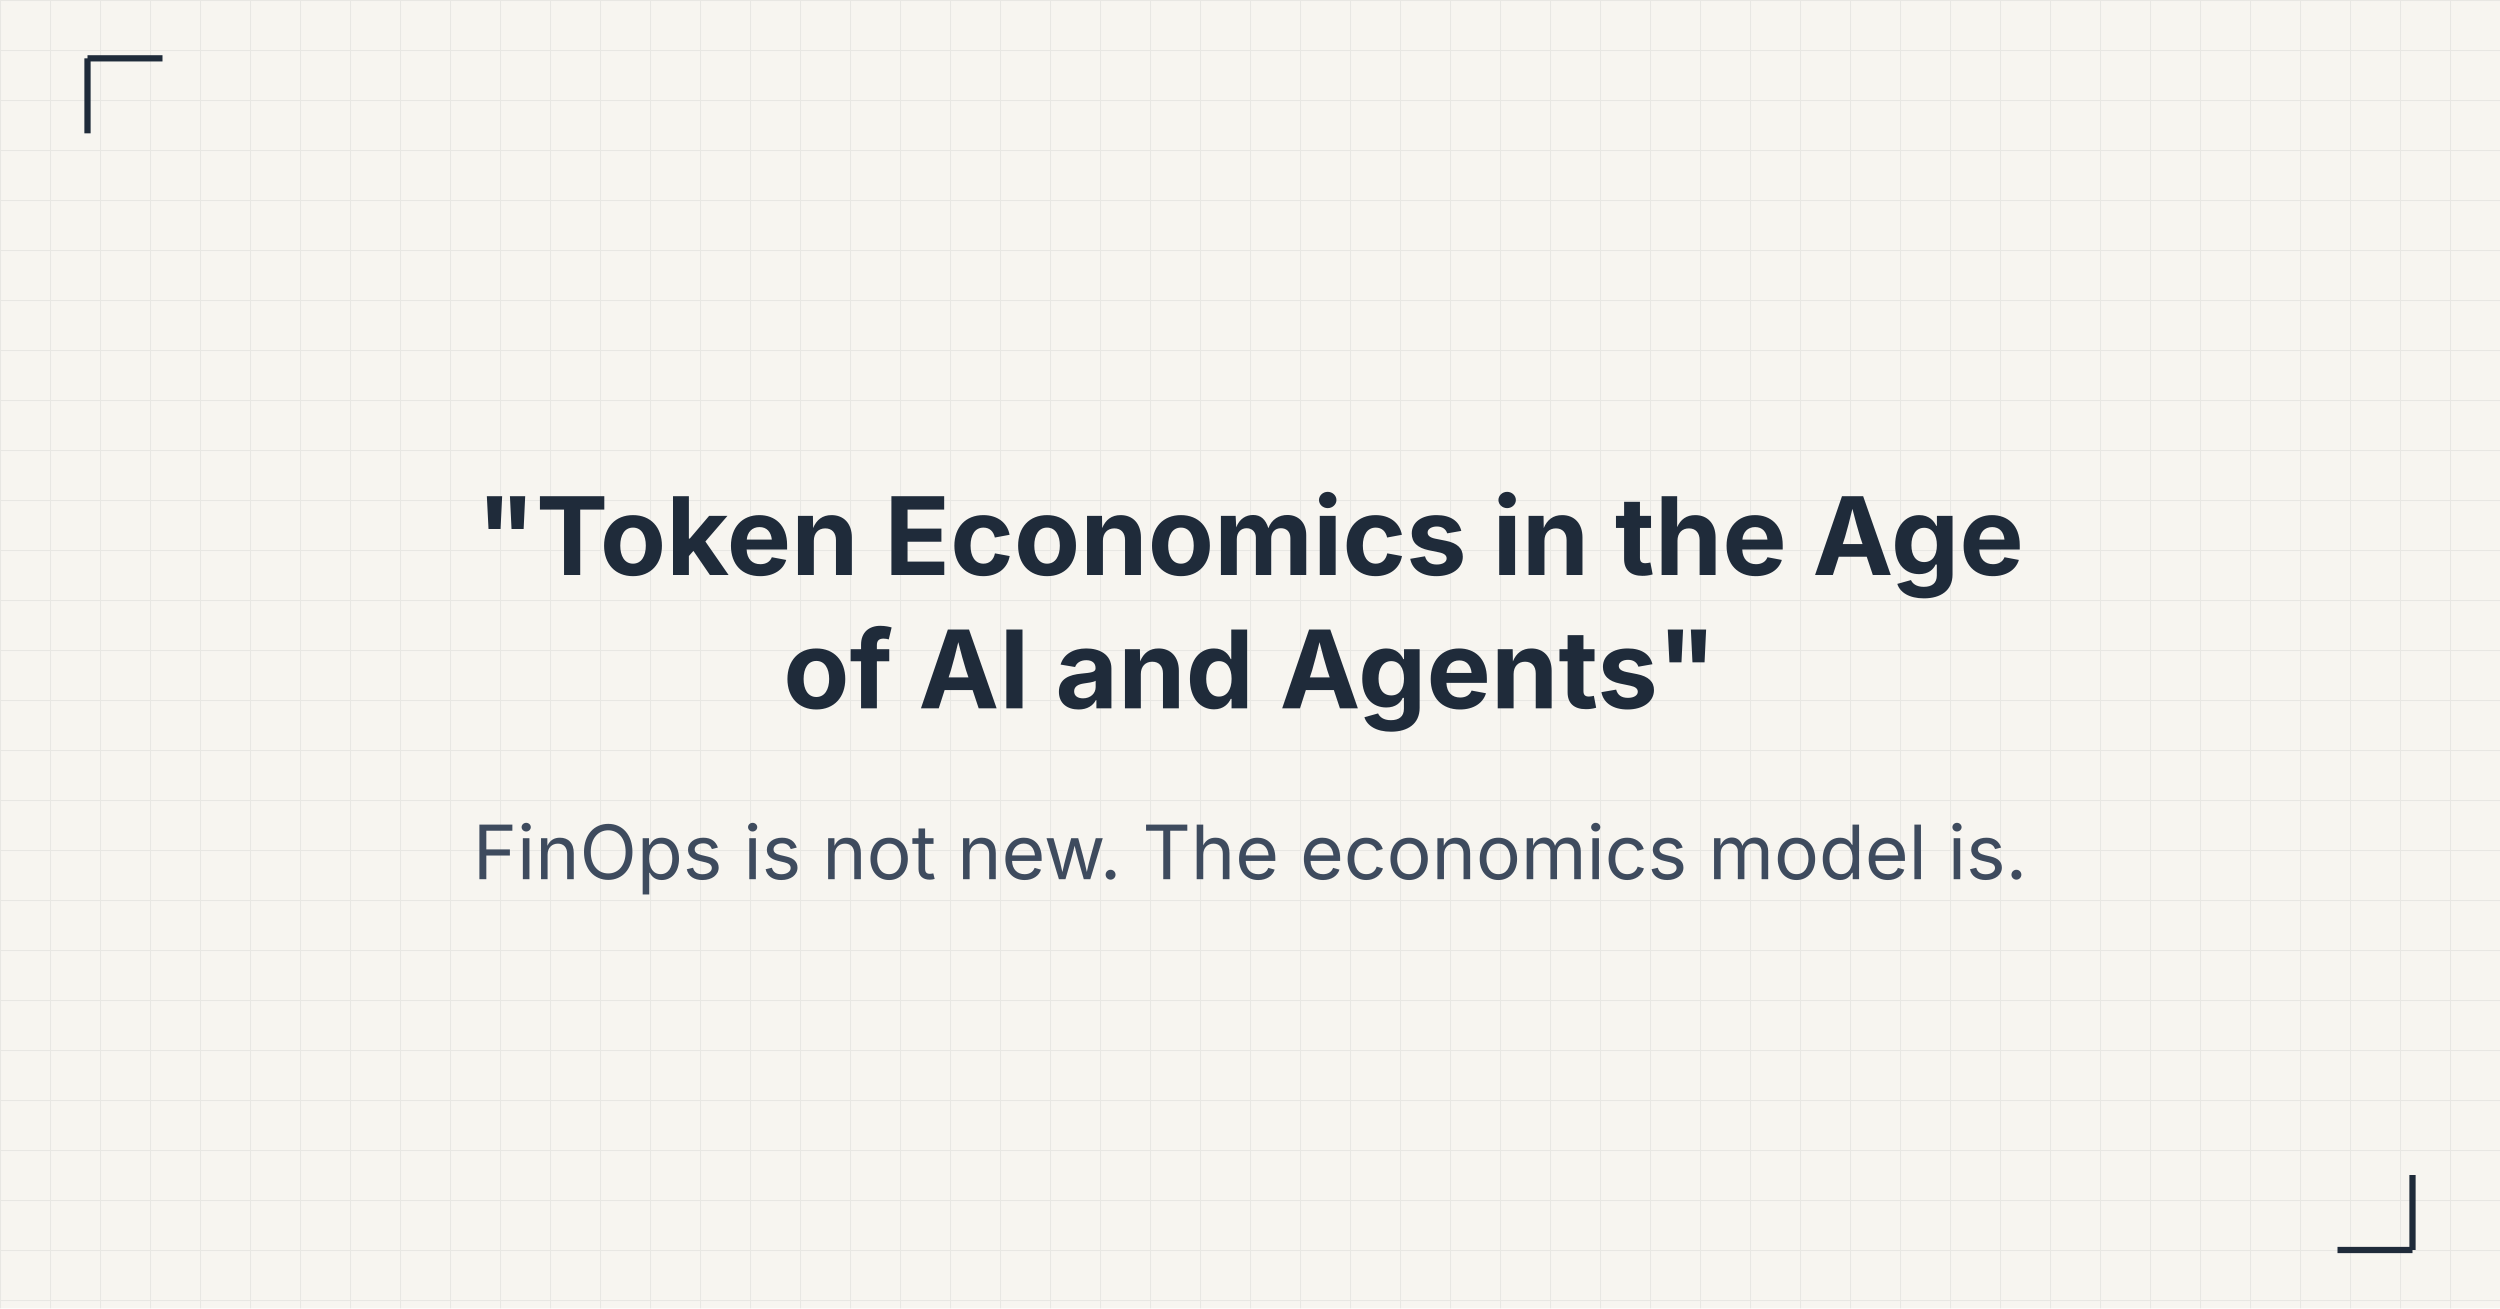
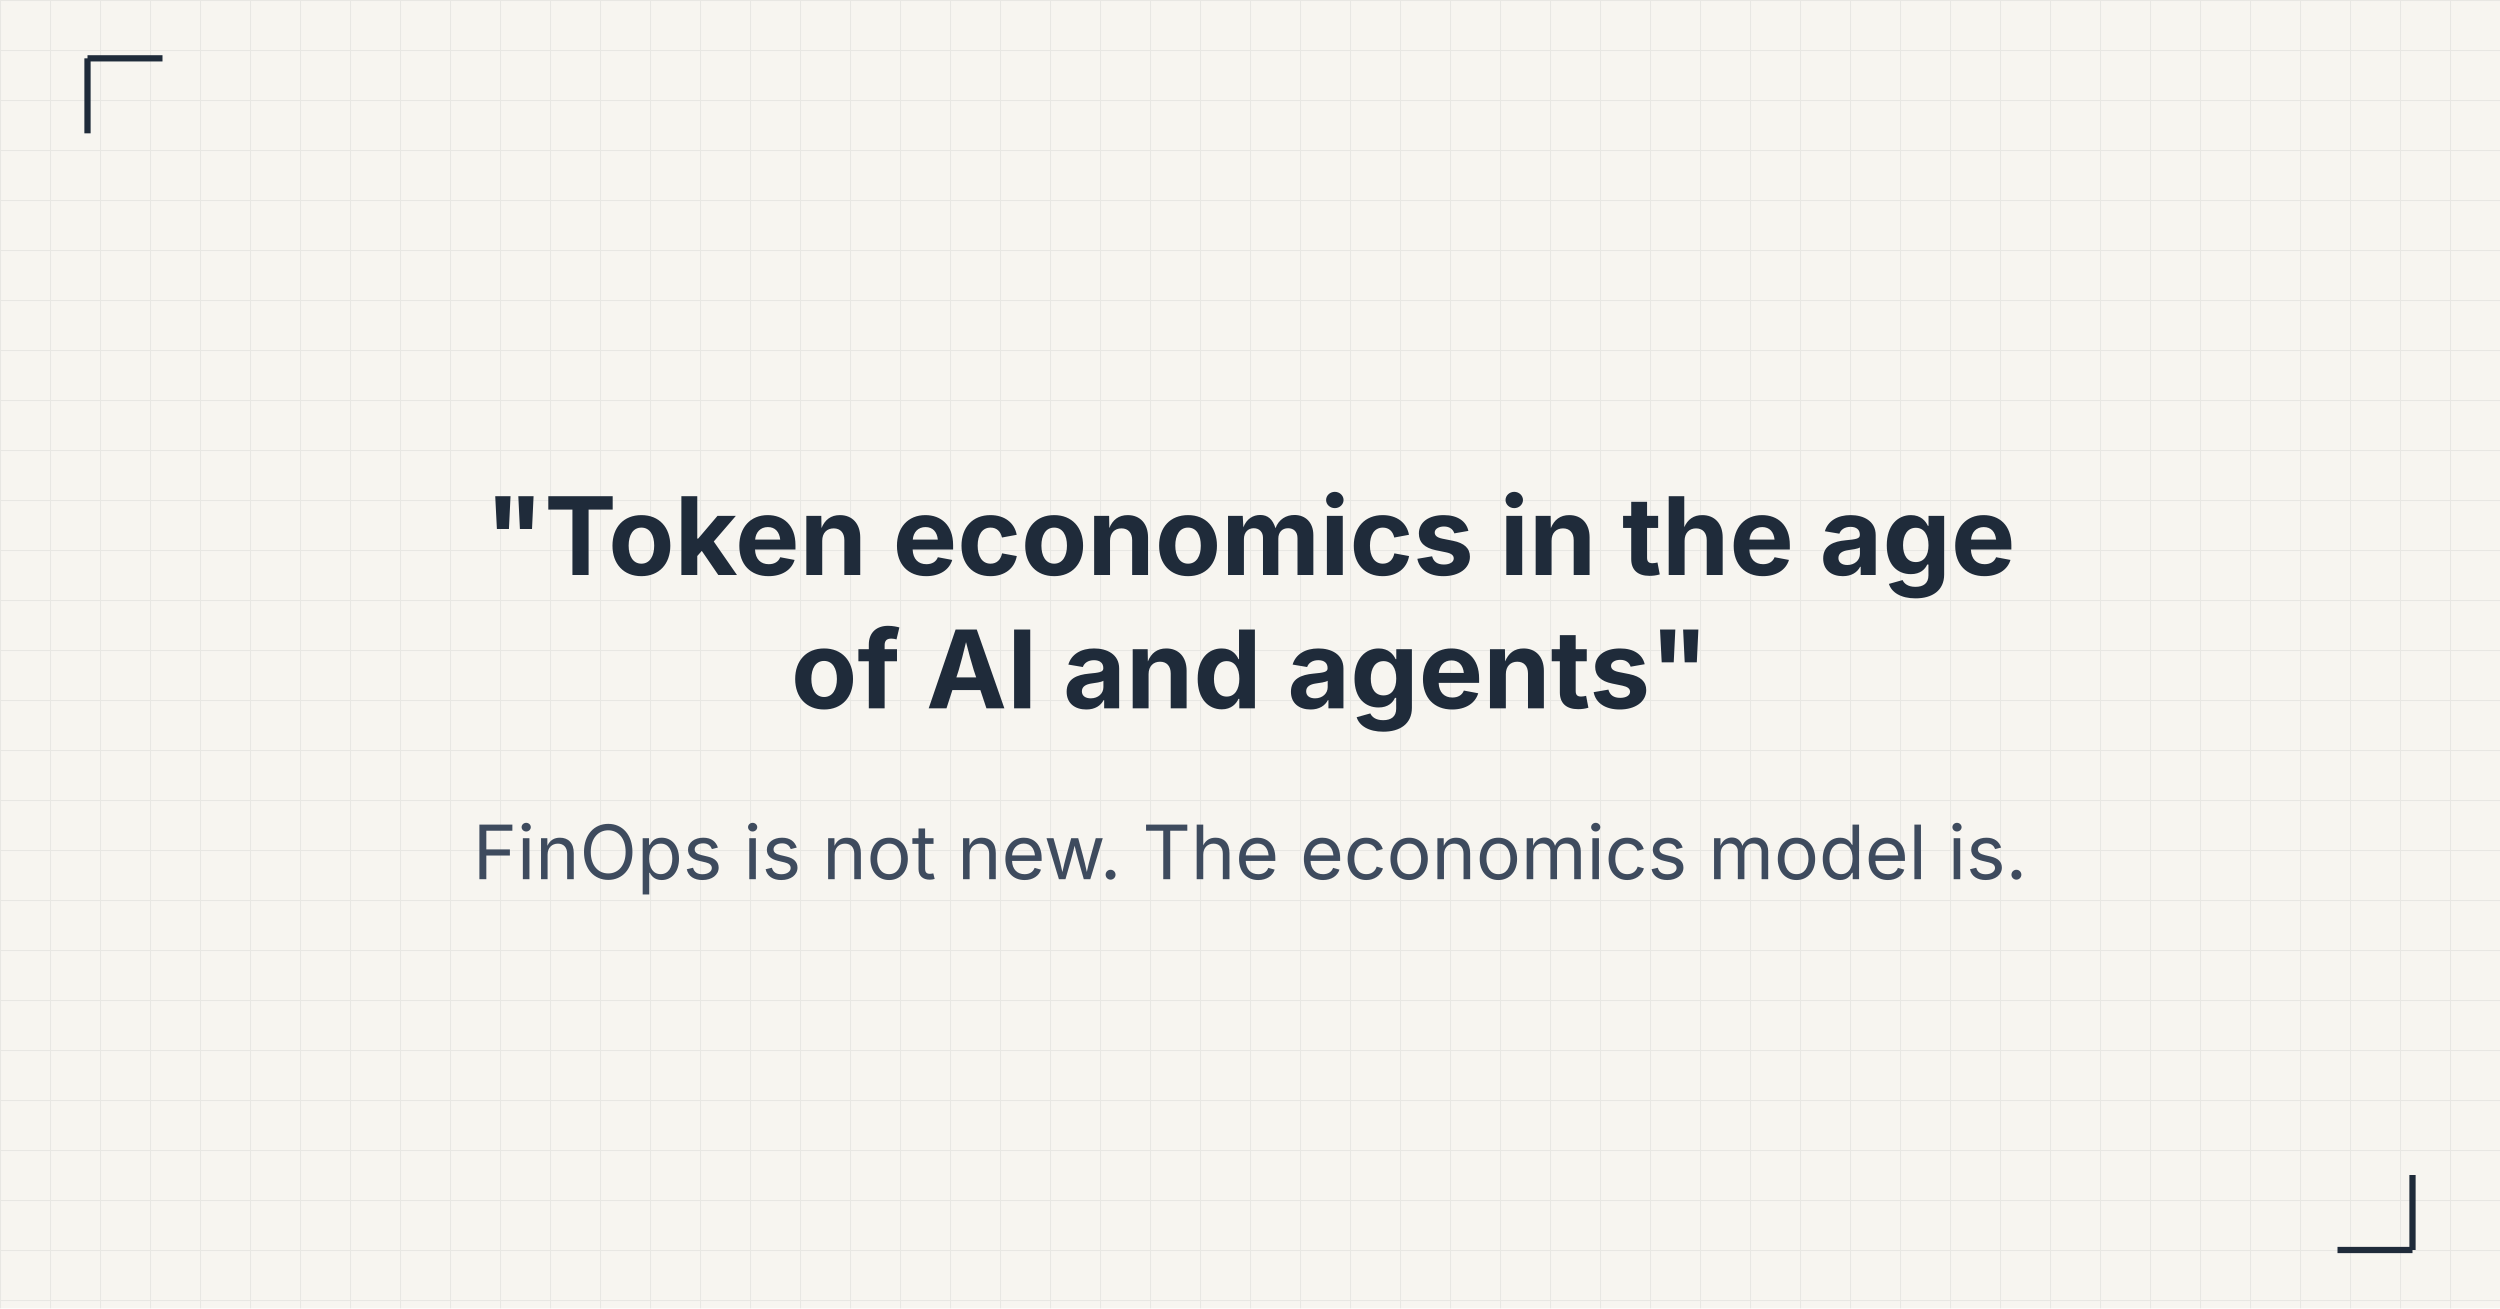
<svg xmlns="http://www.w3.org/2000/svg" width="1200" height="628" viewBox="0 0 1200 628">
  <defs>
    <pattern id="grid" width="24" height="24" patternUnits="userSpaceOnUse">
      <path d="M 24 0 L 0 0 0 24" fill="none" stroke="#e8e7e3" stroke-width="1" />
    </pattern>
  </defs>
  <rect width="1200" height="628" fill="#f7f5f0" />
  <rect width="1200" height="628" fill="url(#grid)" />
  <path d="M42 28 H78 M42 28 V64" stroke="#1f2b3a" stroke-width="3" fill="none" />
  <path d="M1158 600 H1122 M1158 600 V564" stroke="#1f2b3a" stroke-width="3" fill="none" />
  <text x="600" y="276" text-anchor="middle" font-family="Inter, Arial, sans-serif" font-size="52" font-weight="700" fill="#1f2b3a">
-     "Token Economics in the Age
+     "Token economics in the age
  </text>
  <text x="600" y="340" text-anchor="middle" font-family="Inter, Arial, sans-serif" font-size="52" font-weight="700" fill="#1f2b3a">
-     of AI and Agents"
+     of AI and agents"
  </text>
  <text x="600" y="422" text-anchor="middle" font-family="Inter, Arial, sans-serif" font-size="36" fill="#3e4b5e">
    FinOps is not new. The economics model is.
  </text>
</svg>
